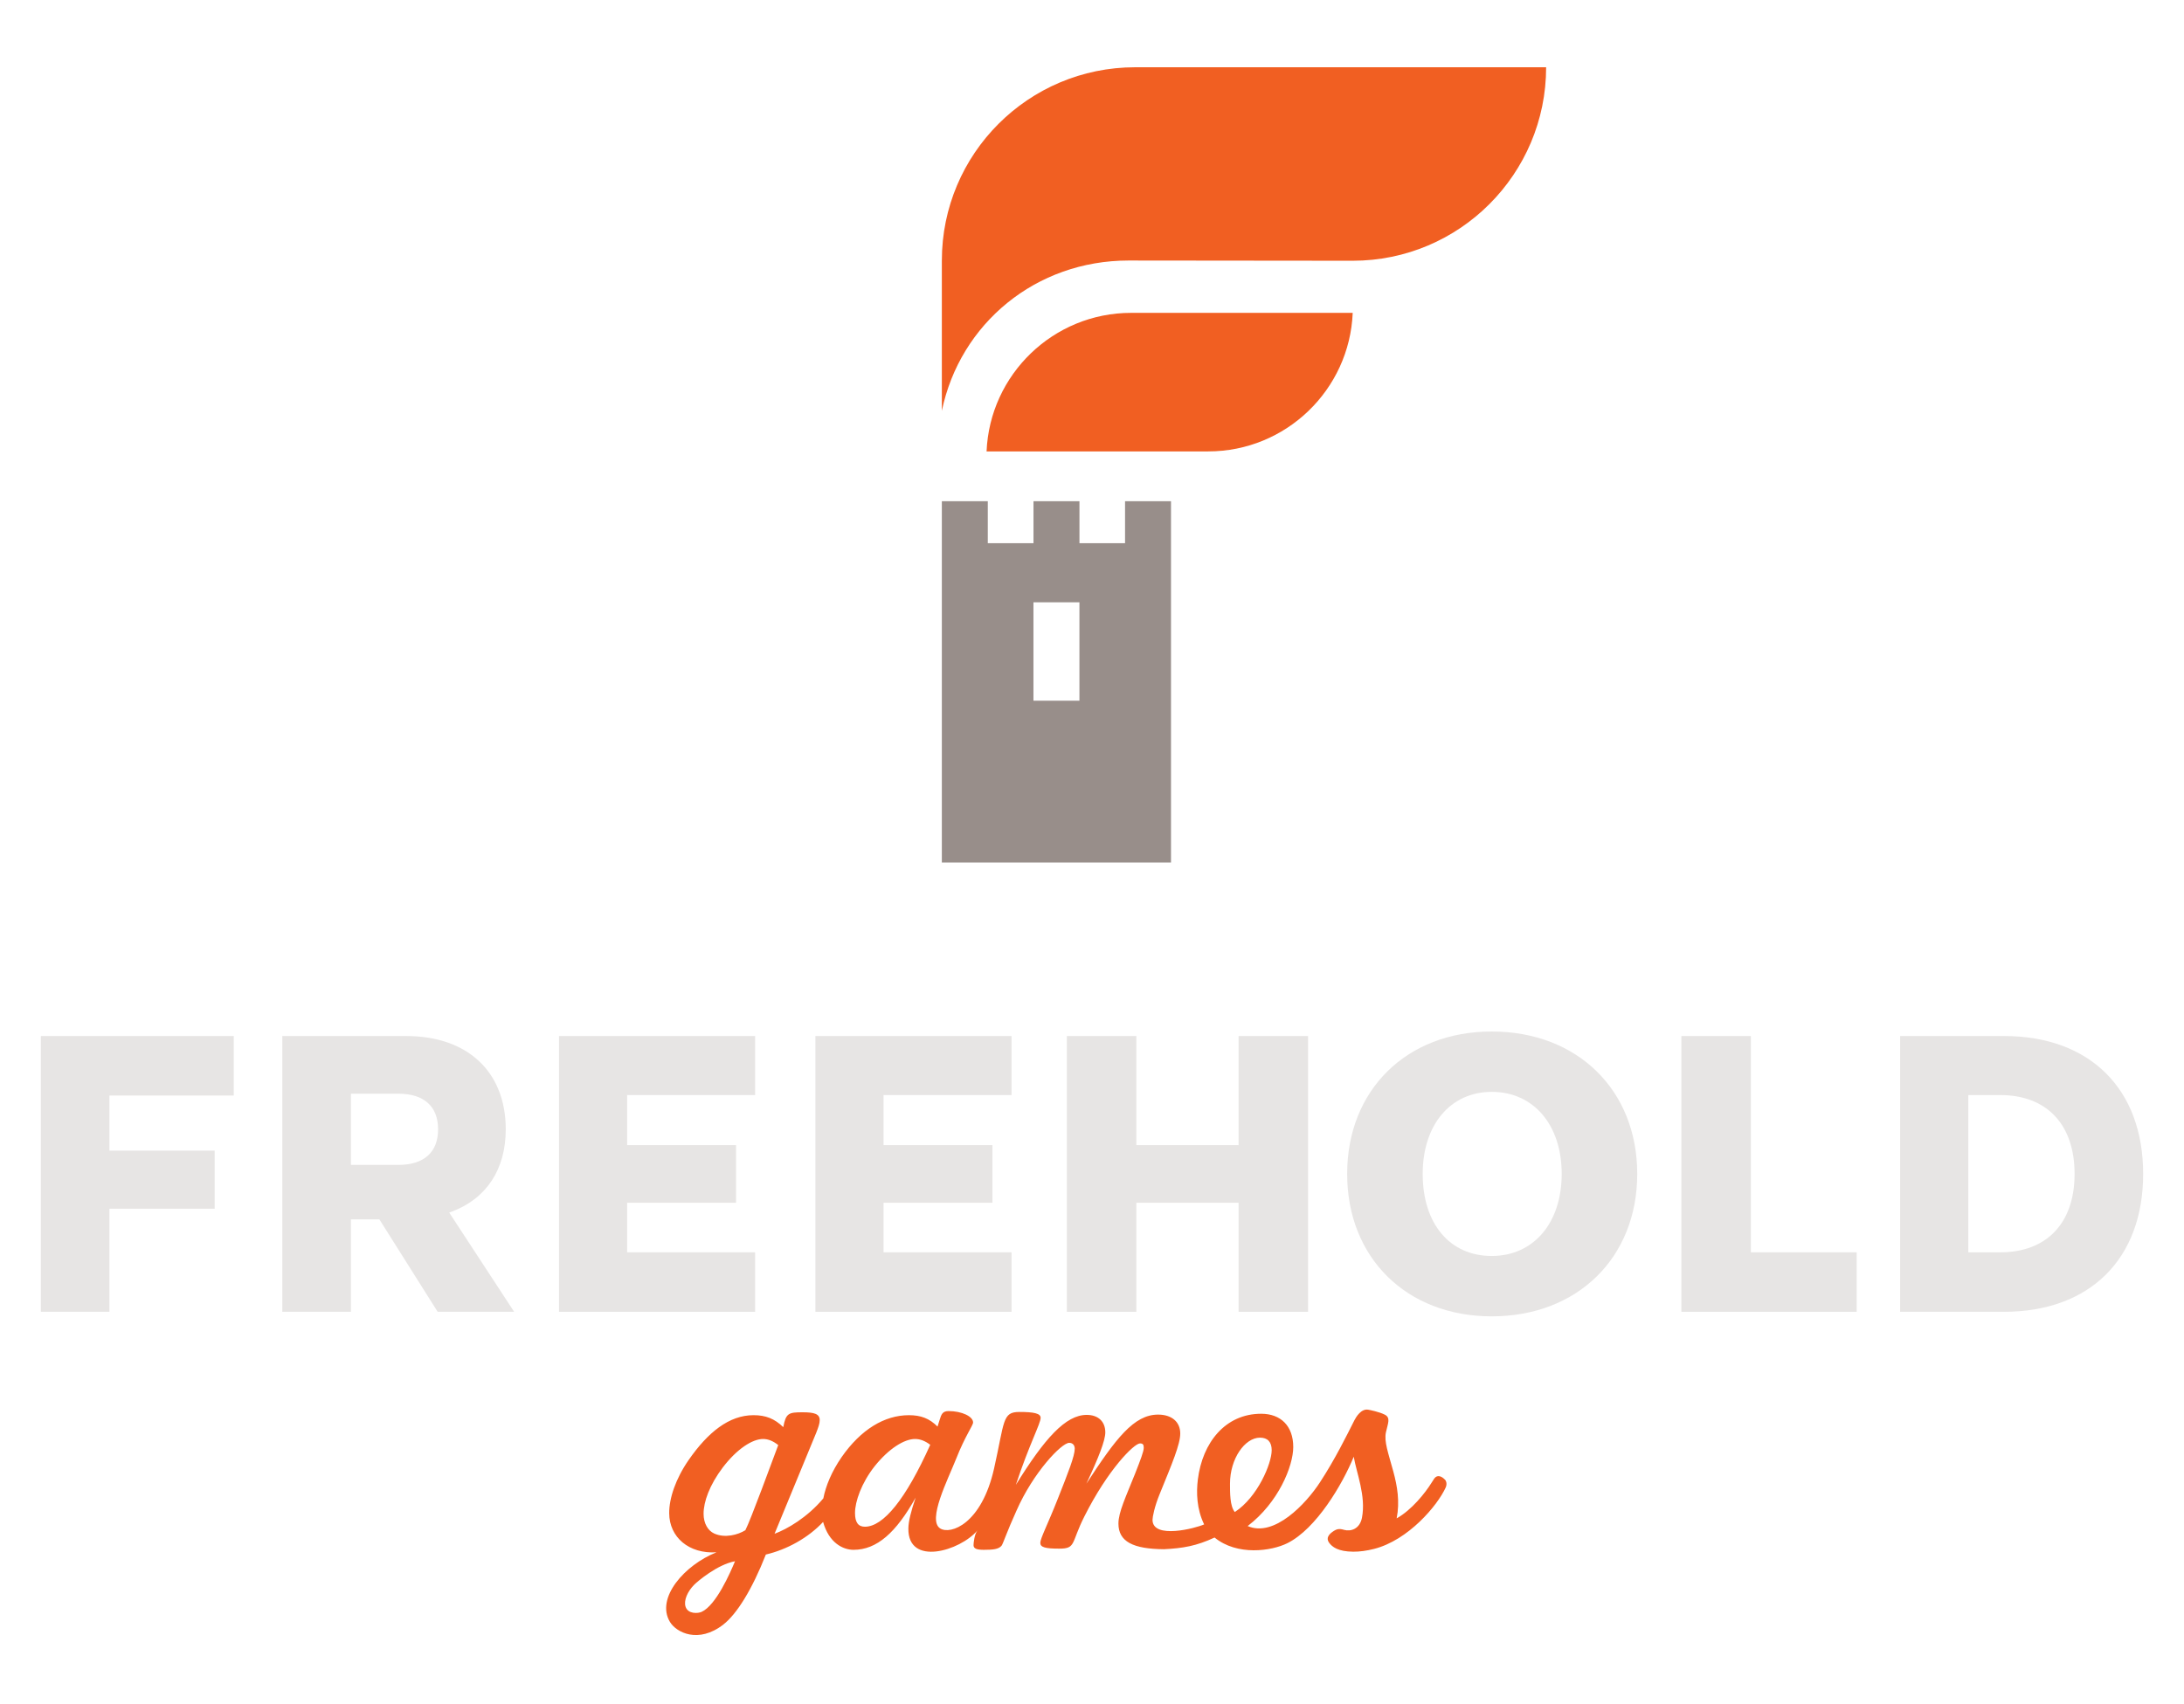
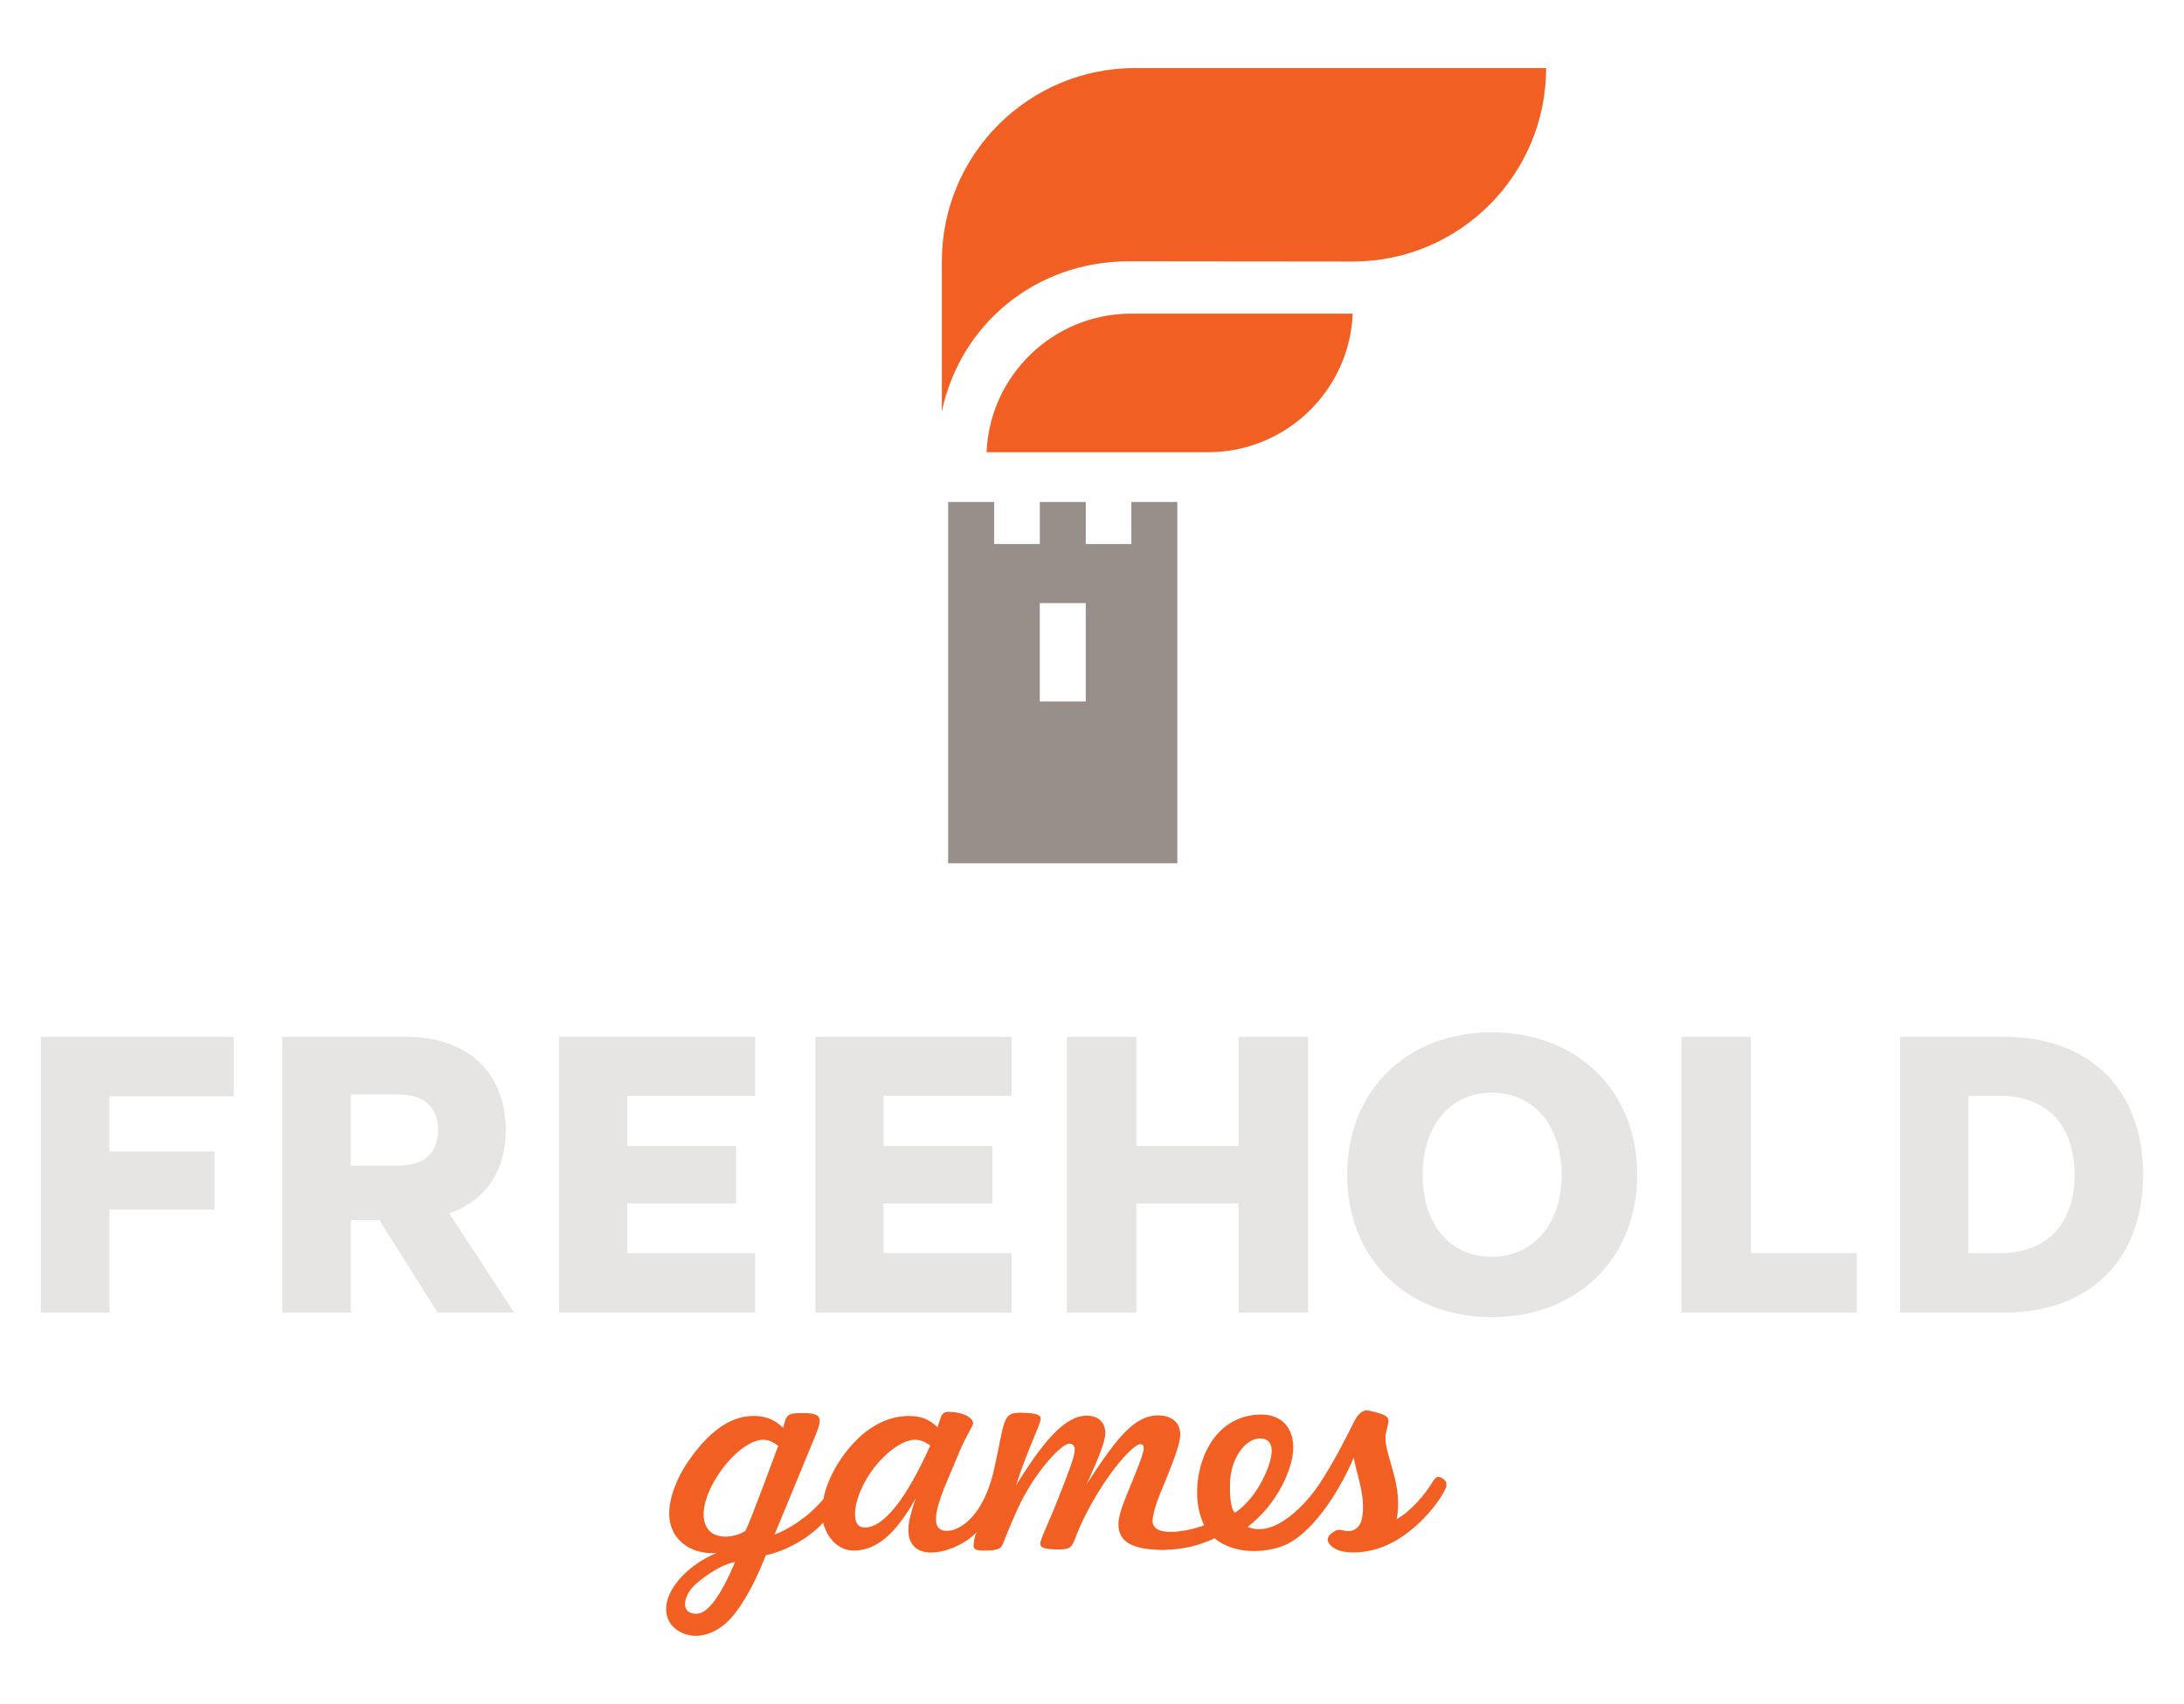
- <svg xmlns="http://www.w3.org/2000/svg" version="1.1" id="freehold-logo" x="0px" y="0px" width="346px" height="270px" viewBox="-5 -10 346 270" enable-background="new -5 -10 346 270" xml:space="preserve">
-   <g id="freehold-outlines">
-     <g id="freehold-mark-outline">
-       <g id="flame-bottom">
-         <path fill="none" d="M151.298,61.53h35.111c12.317,0,22.392-9.764,22.894-21.954h-35.104     C161.882,39.576,151.806,49.341,151.298,61.53z" />
-       </g>
-       <g id="flame-top">
-         <path fill="none" d="M209.309,31.319c16.918,0,30.637-13.746,30.637-30.661h-65.102c-16.915,0-30.631,13.715-30.631,30.625     h-0.001v23.813c2.889-13.86,14.92-23.813,29.571-23.813L209.309,31.319z" />
-       </g>
-       <g id="castle">
-         <path fill="none" d="M162.364,126.672c-11.788,0-18.153,0-18.153,0v-57.25h7.28v6.657h7.24v-6.657h7.282v6.657h7.223v-6.657     h7.279v57.25C180.516,126.672,174.152,126.672,162.364,126.672z M166.009,85.441h-7.284v15.594h7.284V85.441z" />
-       </g>
+ <svg xmlns="http://www.w3.org/2000/svg" version="1.1" id="freehold-logo" x="0px" y="0px" width="346px" height="270px" viewBox="0 0 346 270" enable-background="new 0 0 346 270" xml:space="preserve">
+   <g>
+     <g id="freehold-mark">
+       <path id="flame-bottom" fill="#F15F22" d="M156.298,71.655h35.111c12.317,0,22.392-9.764,22.894-21.954h-35.104    C166.882,49.701,156.807,59.466,156.298,71.655z" />
+       <path id="flame-top" fill="#F15F22" d="M214.309,41.444c16.918,0,30.637-13.746,30.637-30.661h-65.102    c-16.914,0-30.631,13.715-30.631,30.625h-0.001v23.813c2.89-13.86,14.92-23.813,29.571-23.813L214.309,41.444z" />
+       <path id="castle" fill="#988E8A" d="M168.365,136.797c-11.788,0-18.153,0-18.153,0v-57.25h7.28v6.657h7.24v-6.657h7.282    v6.657h7.223v-6.657h7.279v57.25C186.517,136.797,180.153,136.797,168.365,136.797z M172.01,95.566h-7.283v15.594h7.283V95.566z" />
    </g>
-     <g id="freehold-games-outline">
-       <path fill="none" d="M224.036,224.635c0.028,0.03,0.034,0.035-0.021-0.046c-0.188-0.235-0.168-0.206-0.107-0.123    c-0.443-0.483-1.164-0.866-1.668-0.198c-0.107,0.14-0.272,0.407-0.492,0.76c-0.952,1.529-3.087,4.236-5.482,5.574    c0.527-2.635,0.092-5.145-0.522-7.398c-0.813-2.989-1.499-4.785-1.173-6.26c0.313-1.422,0.775-2.293-0.195-2.781    c-0.902-0.452-2.346-0.73-2.594-0.776c-1.137-0.22-1.949,1.165-2.198,1.647c-1.28,2.529-3.045,6.136-5.464,9.849    c-2.206,3.39-7.254,8.784-11.46,6.937c4.856-3.697,7.223-9.479,7.223-12.53c0-3.327-1.978-5.265-5.075-5.265    c-5.684,0-9.31,4.56-10.039,10.42c-0.254,2.053-0.195,4.664,0.996,7.115c-1.337,0.604-8.176,2.402-8.176-0.726    c0-0.414,0.282-2.028,1.161-4.158c1.937-4.75,3.231-7.806,3.231-9.518c0-1.841-1.342-2.998-3.508-2.998    c-3.832,0-6.701,3.786-11.363,10.944c1.94-4.151,2.998-6.828,2.998-8.127c0-1.705-1.108-2.771-2.947-2.771    c-3.332,0-6.651,3.698-11.224,11.085c2.121-6.422,3.925-9.703,3.925-10.622c0-0.69-1.021-0.928-3.379-0.928    c-2.713,0-2.316,1.475-3.996,8.958c-1.981,8.814-6.896,10.525-8.533,9.502c-2.091-1.307,1.232-7.778,2.533-11.064    c1.402-3.562,2.676-5.266,2.676-5.729c0-0.967-1.802-1.807-3.883-1.807c-0.966,0-1.152,0.519-1.43,1.434l-0.321,1.02    c-1.295-1.293-2.637-1.802-4.536-1.802c-3.868,0-7.61,2.263-10.663,6.649c-1.547,2.242-2.505,4.527-2.893,6.529    c-2.517,3.017-5.744,4.883-7.728,5.612l6.608-16.021c0.32-0.828,0.547-1.437,0.547-1.989c0-0.97-0.829-1.241-2.716-1.241    c-2.221,0-2.639,0.137-3.058,2.355c-1.381-1.34-2.77-1.896-4.708-1.896c-3.874,0-7.221,2.702-10.274,7.089    c-2.082,3.004-3.106,6.098-3.091,8.453c0.024,3.789,3.113,6.462,7.499,6.186c-5.068,2.004-9.666,7.248-7.378,11.037    c1.016,1.68,4.509,3.479,8.455,0.412c2.15-1.68,4.56-5.564,6.737-11.094c3.349-0.783,6.728-2.658,9.071-5.165l0.003,0.015    c0.932,3.317,3.153,4.402,4.822,4.402c3.69,0,6.739-2.729,9.833-8.266c-0.735,2.169-1.138,3.74-1.15,4.894    c-0.078,6.021,8.186,3.562,10.95,0.291c-0.478,0.57-0.627,1.978-0.627,2.345c0,0.551,0.512,0.736,1.623,0.736    c1.475,0,2.352-0.092,2.815-0.648c0.229-0.271,0.827-2.168,2.358-5.539c2.674-6.092,7.156-10.764,8.358-10.764    c0.556,0,0.879,0.37,0.879,0.93c0,1.149-1.022,3.742-2.684,7.938c-1.62,4.106-2.772,6.284-2.772,6.979    c0,0.688,0.736,0.918,3.003,0.918c2.678,0,1.848-0.875,3.967-5.076c3.75-7.482,7.9-11.598,8.824-11.598    c0.463,0,0.596,0.187,0.596,0.695c0,0.555-0.504,1.891-1.379,4.111c-1.436,3.6-2.633,6.096-2.633,7.896    c0,2.864,2.332,4.025,7.209,4.063c3-0.146,5.176-0.521,8.021-1.853c3.58,2.935,9.014,2.158,11.538,0.896    c4.601-2.299,8.731-9.354,10.513-13.699c0.42,2.548,1.969,6.208,1.301,9.671c-0.346,1.773-1.756,2.211-2.815,1.922    c-0.031-0.012-0.029-0.012-0.017-0.007c-0.815-0.235-1.188-0.147-1.844,0.323c-0.544,0.391-1.064,0.98-0.535,1.71    c0.478,0.665,1.414,1.413,3.834,1.429c1.03,0.006,2.135-0.148,3.282-0.438c5.418-1.373,10.056-6.854,11.367-9.75    C224.195,225.348,224.211,224.938,224.036,224.635C224.064,224.665,224.211,224.938,224.036,224.635z M106.153,245.419    c-0.563,0.257-2.158,0.38-2.546-0.828c-0.313-0.976,0.309-2.417,1.396-3.497c0.548-0.542,3.661-3.185,6.442-3.697    C110.679,239.246,108.446,244.374,106.153,245.419z M113.083,232.48c-1.14,0.715-3.225,1.303-4.943,0.519    c-0.962-0.438-1.675-1.567-1.675-3.126c0-1.887,0.923-4.531,3.052-7.348c2.216-2.906,4.667-4.502,6.375-4.502    c0.833,0,1.613,0.34,2.4,0.967C117.43,221.275,113.916,230.898,113.083,232.48z M132.02,231.927c-1.057,0-1.565-0.694-1.565-2.18    c0-1.796,1.011-4.752,3.135-7.435c2.223-2.768,4.666-4.289,6.379-4.289c0.83,0,1.614,0.322,2.405,0.922    C138.493,227.586,134.938,231.927,132.02,231.927z M190.625,229.598c-0.786-0.918-0.762-3.109-0.762-4.492    c0-3.969,2.357-7.293,4.756-7.293c1.201,0,1.849,0.685,1.849,1.984C196.469,221.925,194.229,227.247,190.625,229.598z" />
+     <g id="freehold-text">
+       <polygon id="text-f" fill="#E7E5E4" points="34.01,182.449 17.335,182.456 17.335,173.725 37.034,173.725 37.034,164.295     6.471,164.295 6.471,207.996 17.335,207.996 17.335,191.666 34.01,191.666   " />
+       <path id="text-r" fill="#E7E5E4" d="M71.523,192.141c5.548-2.074,8.601-6.714,8.601-13.062c0-9.12-6.05-14.783-15.785-14.783    H44.725v43.7h10.871v-14.648h4.508l9.232,14.648h12.119l-10.287-15.723L71.523,192.141z M63.114,184.716h-7.521v-11.28h7.521    c4.053,0,6.29,2.004,6.29,5.644C69.404,182.714,67.167,184.716,63.114,184.716z" />
+       <polygon id="text-e1" fill="#E7E5E4" points="119.63,173.65 119.63,164.295 88.562,164.295 88.562,207.996 119.63,207.996     119.63,198.57 99.354,198.57 99.354,190.715 116.608,190.715 116.608,181.579 99.354,181.579 99.354,173.65   " />
+       <polygon id="text-e2" fill="#E7E5E4" points="160.251,173.65 160.251,164.295 129.183,164.295 129.183,207.996 160.251,207.996     160.251,198.57 139.977,198.57 139.977,190.715 157.227,190.715 157.227,181.579 139.977,181.579 139.977,173.65   " />
+       <polygon id="text-h" fill="#E7E5E4" points="207.232,207.996 207.232,164.295 196.223,164.295 196.223,181.579 180.025,181.579     180.025,164.295 169.017,164.295 169.017,207.996 180.025,207.996 180.025,190.715 196.223,190.715 196.223,207.996   " />
+       <path id="text-o" fill="#E7E5E4" d="M236.325,163.578c-13.483,0-22.902,9.277-22.902,22.566c0,13.291,9.419,22.57,22.902,22.57    c13.571,0,23.053-9.279,23.053-22.57C259.378,172.855,249.896,163.578,236.325,163.578z M236.325,199.148    c-6.642,0-10.935-5.104-10.935-13.004c0-7.774,4.395-13,10.935-13c6.629,0,11.086,5.225,11.086,13    C247.412,193.921,242.954,199.148,236.325,199.148z" />
+       <polygon id="text-l" fill="#E7E5E4" points="266.37,164.295 266.37,207.996 294.145,207.996 294.145,198.57 277.383,198.57     277.383,164.295   " />
+       <path id="text-d" fill="#E7E5E4" d="M317.468,164.295h-16.438v43.7h16.438c13.609,0,22.062-8.375,22.062-21.851    C339.529,172.666,331.078,164.295,317.468,164.295z M316.891,198.57h-5.062v-24.92h5.062c7.373,0,11.775,4.672,11.775,12.494    C328.666,193.926,324.264,198.57,316.891,198.57z" />
    </g>
-     <g id="freehold-text-outline">
-       <g id="text-d_1_">
-         <path fill="none" d="M312.468,154.17h-16.438v43.7h16.438c13.609,0,22.062-8.375,22.062-21.851     C334.529,162.541,326.078,154.17,312.468,154.17z M311.891,188.445h-5.062v-24.92h5.062c7.373,0,11.775,4.672,11.775,12.494     C323.666,183.801,319.264,188.445,311.891,188.445z" />
-       </g>
-       <g id="text-l_1_">
-         <polygon fill="none" points="261.37,154.17 261.37,197.871 289.145,197.871 289.145,188.445 272.383,188.445 272.383,154.17         " />
-       </g>
-       <g id="text-o_1_">
-         <path fill="none" d="M231.325,153.453c-13.483,0-22.902,9.277-22.902,22.566c0,13.291,9.419,22.571,22.902,22.571     c13.571,0,23.053-9.28,23.053-22.571C254.378,162.73,244.896,153.453,231.325,153.453z M231.325,189.023     c-6.642,0-10.935-5.103-10.935-13.004c0-7.774,4.395-13,10.935-13c6.629,0,11.086,5.225,11.086,13     C242.412,183.796,237.954,189.023,231.325,189.023z" />
-       </g>
-       <g id="text-h_1_">
-         <polygon fill="none" points="202.232,197.871 202.232,154.17 191.223,154.17 191.223,171.454 175.025,171.454 175.025,154.17      164.016,154.17 164.016,197.871 175.025,197.871 175.025,180.59 191.223,180.59 191.223,197.871    " />
-       </g>
-       <g id="text-e2_1_">
-         <polygon fill="none" points="155.251,163.525 155.251,154.17 124.182,154.17 124.182,197.871 155.251,197.871 155.251,188.445      134.976,188.445 134.976,180.59 152.226,180.59 152.226,171.454 134.976,171.454 134.976,163.525    " />
-       </g>
-       <g id="text-e1_1_">
-         <polygon fill="none" points="114.63,163.525 114.63,154.17 83.561,154.17 83.561,197.871 114.63,197.871 114.63,188.445      94.354,188.445 94.354,180.59 111.608,180.59 111.608,171.454 94.354,171.454 94.354,163.525    " />
-       </g>
-       <g id="text-r_1_">
-         <path fill="none" d="M66.523,182.016c5.548-2.074,8.601-6.714,8.601-13.062c0-9.12-6.05-14.783-15.785-14.783H39.724v43.7h10.871     v-14.648h4.508l9.233,14.648h12.119l-10.287-15.723L66.523,182.016z M58.114,174.591h-7.52v-11.28h7.52     c4.053,0,6.29,2.004,6.29,5.643C64.404,172.589,62.167,174.591,58.114,174.591z" />
-       </g>
-       <g id="text-f_1_">
-         <polygon fill="none" points="29.01,172.324 12.335,172.331 12.335,163.6 32.034,163.6 32.034,154.17 1.47,154.17 1.47,197.871      12.335,197.871 12.335,181.541 29.01,181.541    " />
-       </g>
-     </g>
+     <path id="freehold-games" fill="#F15F22" d="M229.036,234.76c0.028,0.03,0.034,0.035-0.021-0.046   c-0.188-0.235-0.168-0.206-0.107-0.123c-0.443-0.483-1.164-0.866-1.668-0.198c-0.107,0.141-0.272,0.407-0.492,0.76   c-0.952,1.529-3.087,4.236-5.482,5.574c0.527-2.635,0.092-5.145-0.521-7.397c-0.812-2.989-1.499-4.785-1.174-6.261   c0.313-1.422,0.775-2.293-0.194-2.78c-0.901-0.452-2.347-0.729-2.594-0.776c-1.138-0.22-1.949,1.165-2.198,1.647   c-1.279,2.528-3.045,6.136-5.464,9.849c-2.206,3.391-7.254,8.784-11.46,6.938c4.855-3.697,7.223-9.479,7.223-12.53   c0-3.327-1.979-5.265-5.074-5.265c-5.685,0-9.311,4.56-10.039,10.42c-0.254,2.053-0.195,4.664,0.996,7.115   c-1.338,0.604-8.177,2.401-8.177-0.727c0-0.414,0.282-2.027,1.161-4.158c1.938-4.75,3.23-7.806,3.23-9.518   c0-1.842-1.342-2.998-3.508-2.998c-3.832,0-6.7,3.785-11.362,10.943c1.939-4.15,2.998-6.828,2.998-8.127   c0-1.705-1.108-2.771-2.947-2.771c-3.332,0-6.651,3.698-11.224,11.085c2.121-6.422,3.925-9.703,3.925-10.622   c0-0.69-1.021-0.928-3.379-0.928c-2.713,0-2.316,1.475-3.996,8.958c-1.981,8.814-6.896,10.525-8.533,9.502   c-2.091-1.307,1.232-7.778,2.533-11.064c1.402-3.562,2.676-5.266,2.676-5.729c0-0.967-1.802-1.807-3.883-1.807   c-0.966,0-1.152,0.519-1.43,1.434l-0.321,1.02c-1.295-1.293-2.637-1.802-4.536-1.802c-3.868,0-7.61,2.263-10.663,6.649   c-1.547,2.242-2.505,4.527-2.893,6.529c-2.518,3.017-5.744,4.883-7.729,5.611l6.608-16.021c0.32-0.828,0.547-1.437,0.547-1.988   c0-0.971-0.829-1.241-2.716-1.241c-2.221,0-2.64,0.138-3.059,2.354c-1.381-1.34-2.77-1.896-4.708-1.896   c-3.874,0-7.221,2.702-10.273,7.089c-2.082,3.004-3.106,6.098-3.091,8.453c0.023,3.789,3.112,6.462,7.499,6.186   c-5.068,2.004-9.666,7.248-7.378,11.037c1.016,1.68,4.509,3.479,8.454,0.412c2.15-1.68,4.561-5.563,6.737-11.094   c3.35-0.783,6.729-2.658,9.071-5.165l0.003,0.015c0.932,3.317,3.153,4.402,4.822,4.402c3.689,0,6.738-2.729,9.833-8.266   c-0.735,2.169-1.139,3.74-1.15,4.894c-0.078,6.021,8.187,3.562,10.95,0.291c-0.479,0.57-0.627,1.978-0.627,2.345   c0,0.551,0.512,0.736,1.623,0.736c1.475,0,2.352-0.092,2.814-0.648c0.229-0.271,0.827-2.168,2.358-5.539   c2.674-6.092,7.156-10.764,8.358-10.764c0.556,0,0.879,0.37,0.879,0.93c0,1.149-1.022,3.742-2.685,7.938   c-1.62,4.106-2.771,6.284-2.771,6.979c0,0.688,0.735,0.918,3.003,0.918c2.678,0,1.848-0.875,3.967-5.076   c3.75-7.482,7.9-11.598,8.824-11.598c0.463,0,0.596,0.187,0.596,0.694c0,0.556-0.504,1.892-1.379,4.111   c-1.437,3.6-2.633,6.096-2.633,7.896c0,2.864,2.332,4.025,7.209,4.063c3-0.146,5.176-0.521,8.021-1.853   c3.58,2.935,9.015,2.157,11.538,0.896c4.602-2.3,8.73-9.354,10.513-13.699c0.421,2.548,1.97,6.208,1.302,9.671   c-0.347,1.773-1.756,2.211-2.815,1.922c-0.031-0.012-0.029-0.012-0.017-0.007c-0.815-0.235-1.188-0.147-1.845,0.323   c-0.544,0.391-1.063,0.98-0.534,1.71c0.478,0.665,1.414,1.413,3.834,1.429c1.029,0.006,2.135-0.148,3.281-0.438   c5.418-1.373,10.057-6.854,11.367-9.75C229.195,235.473,229.211,235.062,229.036,234.76   C229.064,234.79,229.211,235.062,229.036,234.76z M111.153,255.544c-0.563,0.257-2.158,0.38-2.546-0.828   c-0.313-0.976,0.309-2.417,1.396-3.497c0.548-0.542,3.661-3.185,6.442-3.697C115.68,249.371,113.446,254.499,111.153,255.544z    M118.083,242.605c-1.14,0.715-3.225,1.303-4.942,0.519c-0.962-0.438-1.676-1.567-1.676-3.126c0-1.887,0.924-4.531,3.053-7.348   c2.216-2.906,4.667-4.502,6.375-4.502c0.833,0,1.612,0.34,2.399,0.967C122.431,231.4,118.916,241.023,118.083,242.605z    M137.021,242.052c-1.058,0-1.565-0.694-1.565-2.18c0-1.796,1.011-4.752,3.135-7.435c2.224-2.769,4.666-4.289,6.379-4.289   c0.83,0,1.614,0.322,2.405,0.922C143.493,237.711,139.938,242.052,137.021,242.052z M195.625,239.723   c-0.786-0.918-0.762-3.108-0.762-4.492c0-3.969,2.357-7.293,4.756-7.293c1.201,0,1.849,0.686,1.849,1.984   C201.469,232.05,199.229,237.372,195.625,239.723z" />
  </g>
-   <g id="freehold-mark">
-     <path id="flame-bottom_1_" fill="#F15F22" d="M151.298,61.53h35.111c12.317,0,22.392-9.764,22.894-21.954h-35.104   C161.882,39.576,151.806,49.341,151.298,61.53z" />
-     <path id="flame-top_1_" fill="#F15F22" d="M209.309,31.319c16.918,0,30.637-13.746,30.637-30.661h-65.102   c-16.915,0-30.631,13.715-30.631,30.625h-0.001v23.813c2.889-13.86,14.92-23.813,29.571-23.813L209.309,31.319z" />
-     <path id="castle_1_" fill="#988E8A" d="M162.364,126.672c-11.788,0-18.153,0-18.153,0v-57.25h7.28v6.657h7.24v-6.657h7.282v6.657   h7.223v-6.657h7.279v57.25C180.516,126.672,174.152,126.672,162.364,126.672z M166.009,85.441h-7.284v15.594h7.284V85.441z" />
-   </g>
-   <g id="freehold-text">
-     <polygon id="text-f" fill="#E7E5E4" points="29.01,172.324 12.335,172.331 12.335,163.6 32.034,163.6 32.034,154.17 1.47,154.17    1.47,197.871 12.335,197.871 12.335,181.541 29.01,181.541  " />
-     <path id="text-r" fill="#E7E5E4" d="M66.523,182.016c5.548-2.074,8.601-6.714,8.601-13.062c0-9.12-6.05-14.783-15.785-14.783   H39.724v43.7h10.871v-14.648h4.508l9.233,14.648h12.119l-10.287-15.723L66.523,182.016z M58.114,174.591h-7.52v-11.28h7.52   c4.053,0,6.29,2.004,6.29,5.643C64.404,172.589,62.167,174.591,58.114,174.591z" />
-     <polygon id="text-e1" fill="#E7E5E4" points="114.63,163.525 114.63,154.17 83.561,154.17 83.561,197.871 114.63,197.871    114.63,188.445 94.354,188.445 94.354,180.59 111.608,180.59 111.608,171.454 94.354,171.454 94.354,163.525  " />
-     <polygon id="text-e2" fill="#E7E5E4" points="155.251,163.525 155.251,154.17 124.182,154.17 124.182,197.871 155.251,197.871    155.251,188.445 134.976,188.445 134.976,180.59 152.226,180.59 152.226,171.454 134.976,171.454 134.976,163.525  " />
-     <polygon id="text-h" fill="#E7E5E4" points="202.232,197.871 202.232,154.17 191.223,154.17 191.223,171.454 175.025,171.454    175.025,154.17 164.016,154.17 164.016,197.871 175.025,197.871 175.025,180.59 191.223,180.59 191.223,197.871  " />
-     <path id="text-o" fill="#E7E5E4" d="M231.325,153.453c-13.483,0-22.902,9.277-22.902,22.566c0,13.291,9.419,22.571,22.902,22.571   c13.571,0,23.053-9.28,23.053-22.571C254.378,162.73,244.896,153.453,231.325,153.453z M231.325,189.023   c-6.642,0-10.935-5.103-10.935-13.004c0-7.774,4.395-13,10.935-13c6.629,0,11.086,5.225,11.086,13   C242.412,183.796,237.954,189.023,231.325,189.023z" />
-     <polygon id="text-l" fill="#E7E5E4" points="261.37,154.17 261.37,197.871 289.145,197.871 289.145,188.445 272.383,188.445    272.383,154.17  " />
-     <path id="text-d" fill="#E7E5E4" d="M312.468,154.17h-16.438v43.7h16.438c13.609,0,22.062-8.375,22.062-21.851   C334.529,162.541,326.078,154.17,312.468,154.17z M311.891,188.445h-5.062v-24.92h5.062c7.373,0,11.775,4.672,11.775,12.494   C323.666,183.801,319.264,188.445,311.891,188.445z" />
-   </g>
-   <path id="freehold-games" fill="#F15F22" d="M224.036,224.635c0.028,0.03,0.034,0.035-0.021-0.046  c-0.188-0.235-0.168-0.206-0.107-0.123c-0.443-0.483-1.164-0.866-1.668-0.198c-0.107,0.14-0.272,0.407-0.492,0.76  c-0.952,1.529-3.087,4.236-5.482,5.574c0.527-2.635,0.092-5.145-0.522-7.398c-0.813-2.989-1.499-4.785-1.173-6.26  c0.313-1.422,0.775-2.293-0.195-2.781c-0.902-0.452-2.346-0.73-2.594-0.776c-1.137-0.22-1.949,1.165-2.198,1.647  c-1.28,2.529-3.045,6.136-5.464,9.849c-2.206,3.39-7.254,8.784-11.46,6.937c4.856-3.697,7.223-9.479,7.223-12.53  c0-3.327-1.978-5.265-5.075-5.265c-5.684,0-9.31,4.56-10.039,10.42c-0.254,2.053-0.195,4.664,0.996,7.115  c-1.337,0.604-8.176,2.402-8.176-0.726c0-0.414,0.282-2.028,1.161-4.158c1.937-4.75,3.231-7.806,3.231-9.518  c0-1.841-1.342-2.998-3.508-2.998c-3.832,0-6.701,3.786-11.363,10.944c1.94-4.151,2.998-6.828,2.998-8.127  c0-1.705-1.108-2.771-2.947-2.771c-3.332,0-6.651,3.698-11.224,11.085c2.121-6.422,3.925-9.703,3.925-10.622  c0-0.69-1.021-0.928-3.379-0.928c-2.713,0-2.316,1.475-3.996,8.958c-1.981,8.814-6.896,10.525-8.533,9.502  c-2.091-1.307,1.232-7.778,2.533-11.064c1.402-3.562,2.676-5.266,2.676-5.729c0-0.967-1.802-1.807-3.883-1.807  c-0.966,0-1.152,0.519-1.43,1.434l-0.321,1.02c-1.295-1.293-2.637-1.802-4.536-1.802c-3.868,0-7.61,2.263-10.663,6.649  c-1.547,2.242-2.505,4.527-2.893,6.529c-2.517,3.017-5.744,4.883-7.728,5.612l6.608-16.021c0.32-0.828,0.547-1.437,0.547-1.989  c0-0.97-0.829-1.241-2.716-1.241c-2.221,0-2.639,0.137-3.058,2.355c-1.381-1.34-2.77-1.896-4.708-1.896  c-3.874,0-7.221,2.702-10.274,7.089c-2.082,3.004-3.106,6.098-3.091,8.453c0.024,3.789,3.113,6.462,7.499,6.186  c-5.068,2.004-9.666,7.248-7.378,11.037c1.016,1.68,4.509,3.479,8.455,0.412c2.15-1.68,4.56-5.564,6.737-11.094  c3.349-0.783,6.728-2.658,9.071-5.165l0.003,0.015c0.932,3.317,3.153,4.402,4.822,4.402c3.69,0,6.739-2.729,9.833-8.266  c-0.735,2.169-1.138,3.74-1.15,4.894c-0.078,6.021,8.186,3.562,10.95,0.291c-0.478,0.57-0.627,1.978-0.627,2.345  c0,0.551,0.512,0.736,1.623,0.736c1.475,0,2.352-0.092,2.815-0.648c0.229-0.271,0.827-2.168,2.358-5.539  c2.674-6.092,7.156-10.764,8.358-10.764c0.556,0,0.879,0.37,0.879,0.93c0,1.149-1.022,3.742-2.684,7.938  c-1.62,4.106-2.772,6.284-2.772,6.979c0,0.688,0.736,0.918,3.003,0.918c2.678,0,1.848-0.875,3.967-5.076  c3.75-7.482,7.9-11.598,8.824-11.598c0.463,0,0.596,0.187,0.596,0.695c0,0.555-0.504,1.891-1.379,4.111  c-1.436,3.6-2.633,6.096-2.633,7.896c0,2.864,2.332,4.025,7.209,4.063c3-0.146,5.176-0.521,8.021-1.853  c3.58,2.935,9.014,2.158,11.538,0.896c4.601-2.299,8.731-9.354,10.513-13.699c0.42,2.548,1.969,6.208,1.301,9.671  c-0.346,1.773-1.756,2.211-2.815,1.922c-0.031-0.012-0.029-0.012-0.017-0.007c-0.815-0.235-1.188-0.147-1.844,0.323  c-0.544,0.391-1.064,0.98-0.535,1.71c0.478,0.665,1.414,1.413,3.834,1.429c1.03,0.006,2.135-0.148,3.282-0.438  c5.418-1.373,10.056-6.854,11.367-9.75C224.195,225.348,224.211,224.938,224.036,224.635  C224.064,224.665,224.211,224.938,224.036,224.635z M106.153,245.419c-0.563,0.257-2.158,0.38-2.546-0.828  c-0.313-0.976,0.309-2.417,1.396-3.497c0.548-0.542,3.661-3.185,6.442-3.697C110.679,239.246,108.446,244.374,106.153,245.419z   M113.083,232.48c-1.14,0.715-3.225,1.303-4.943,0.519c-0.962-0.438-1.675-1.567-1.675-3.126c0-1.887,0.923-4.531,3.052-7.348  c2.216-2.906,4.667-4.502,6.375-4.502c0.833,0,1.613,0.34,2.4,0.967C117.43,221.275,113.916,230.898,113.083,232.48z   M132.02,231.927c-1.057,0-1.565-0.694-1.565-2.18c0-1.796,1.011-4.752,3.135-7.435c2.223-2.768,4.666-4.289,6.379-4.289  c0.83,0,1.614,0.322,2.405,0.922C138.493,227.586,134.938,231.927,132.02,231.927z M190.625,229.598  c-0.786-0.918-0.762-3.109-0.762-4.492c0-3.969,2.357-7.293,4.756-7.293c1.201,0,1.849,0.685,1.849,1.984  C196.469,221.925,194.229,227.247,190.625,229.598z" />
</svg>
